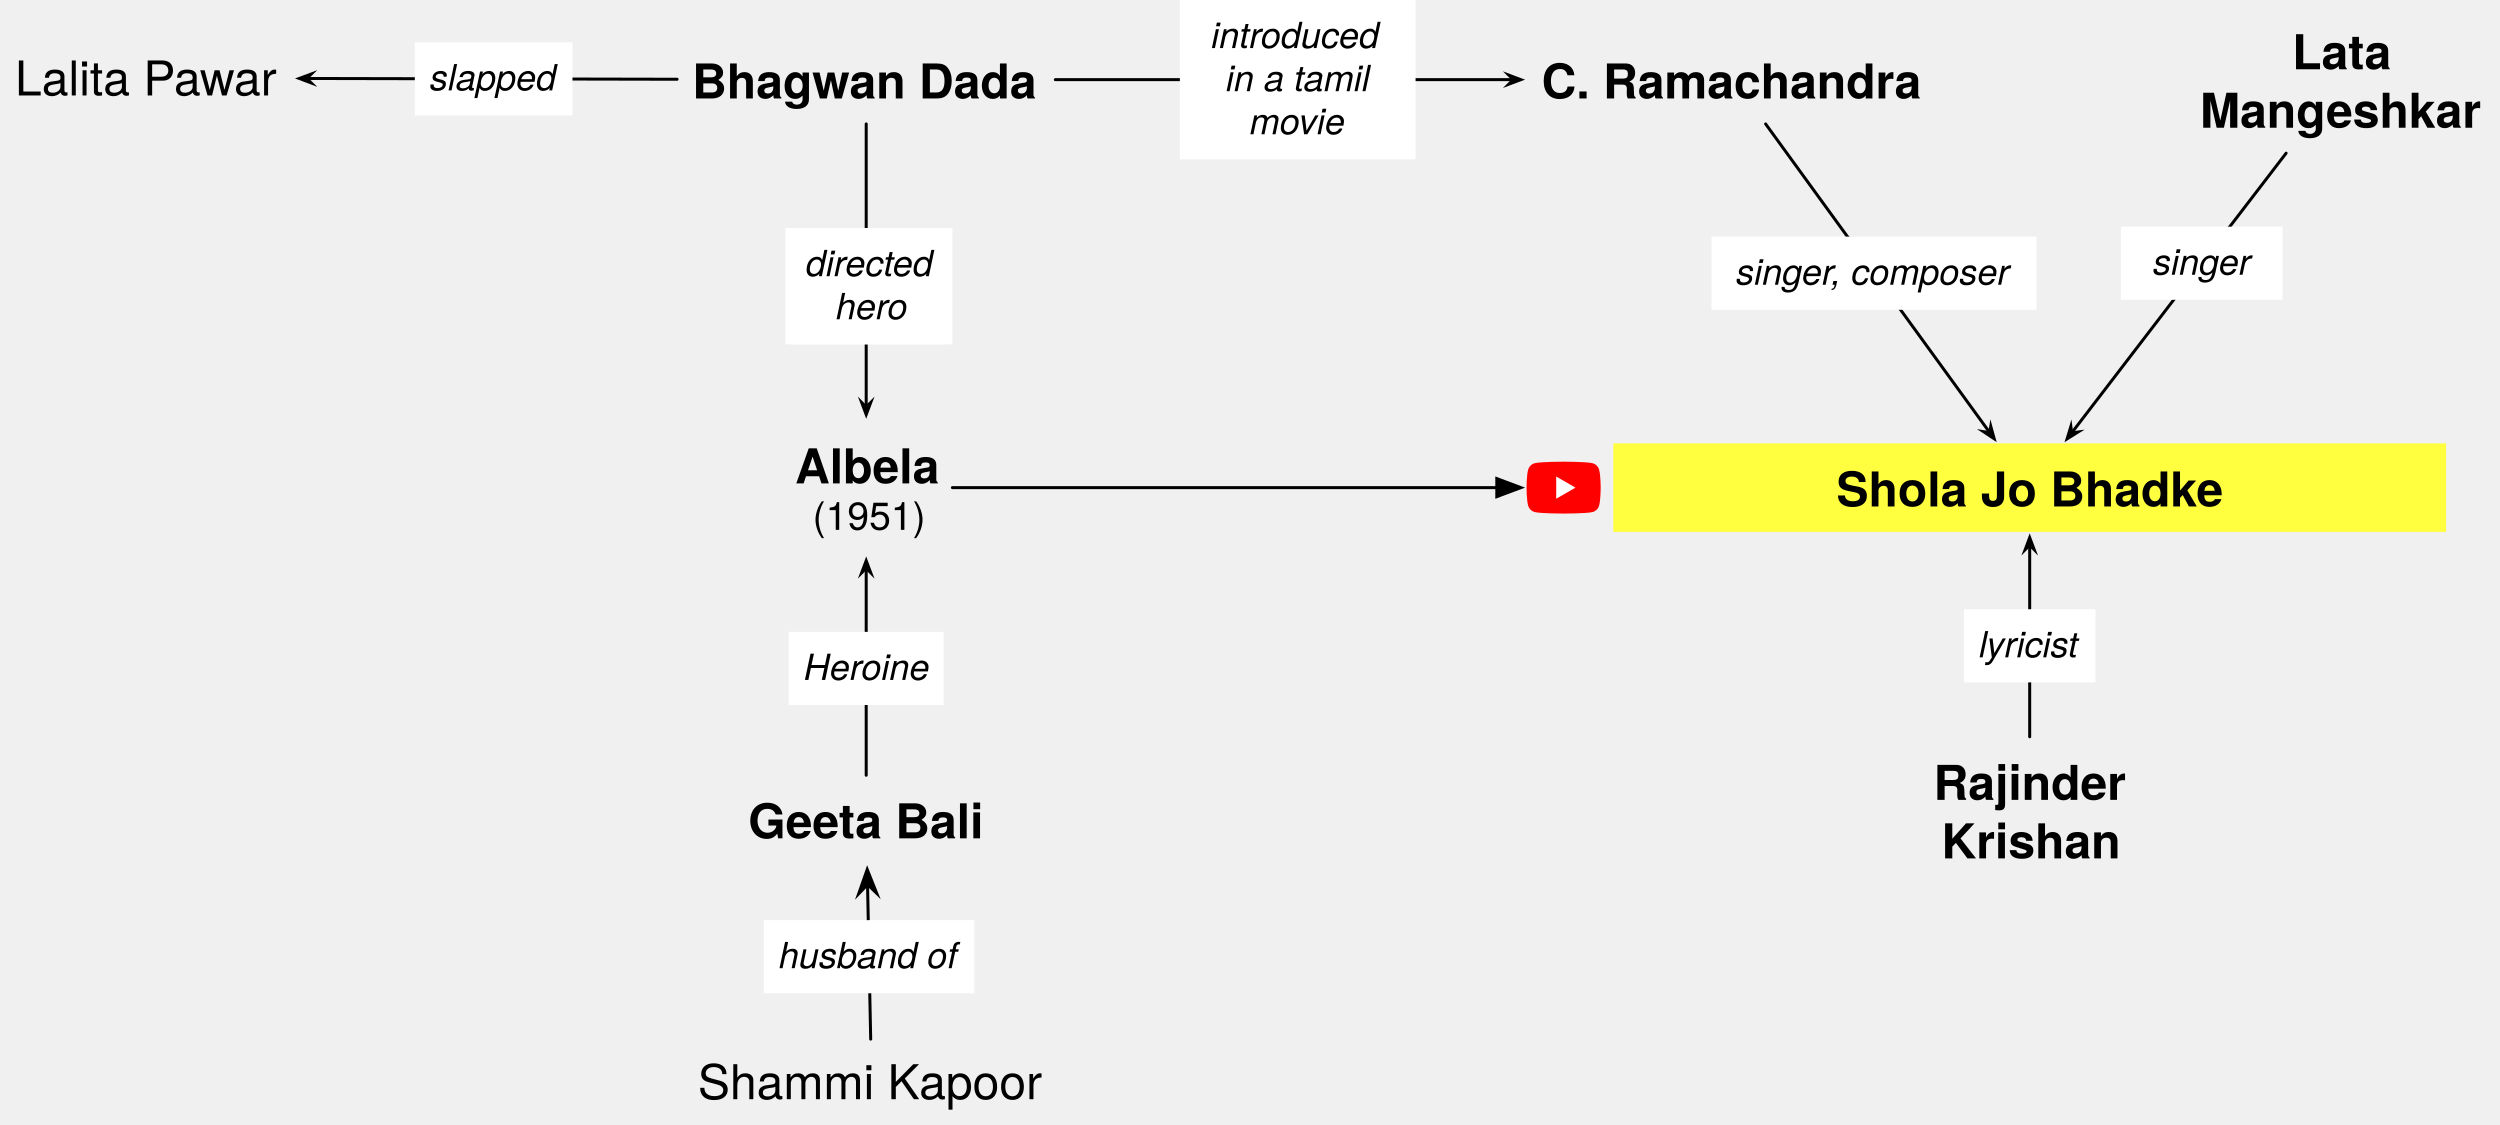
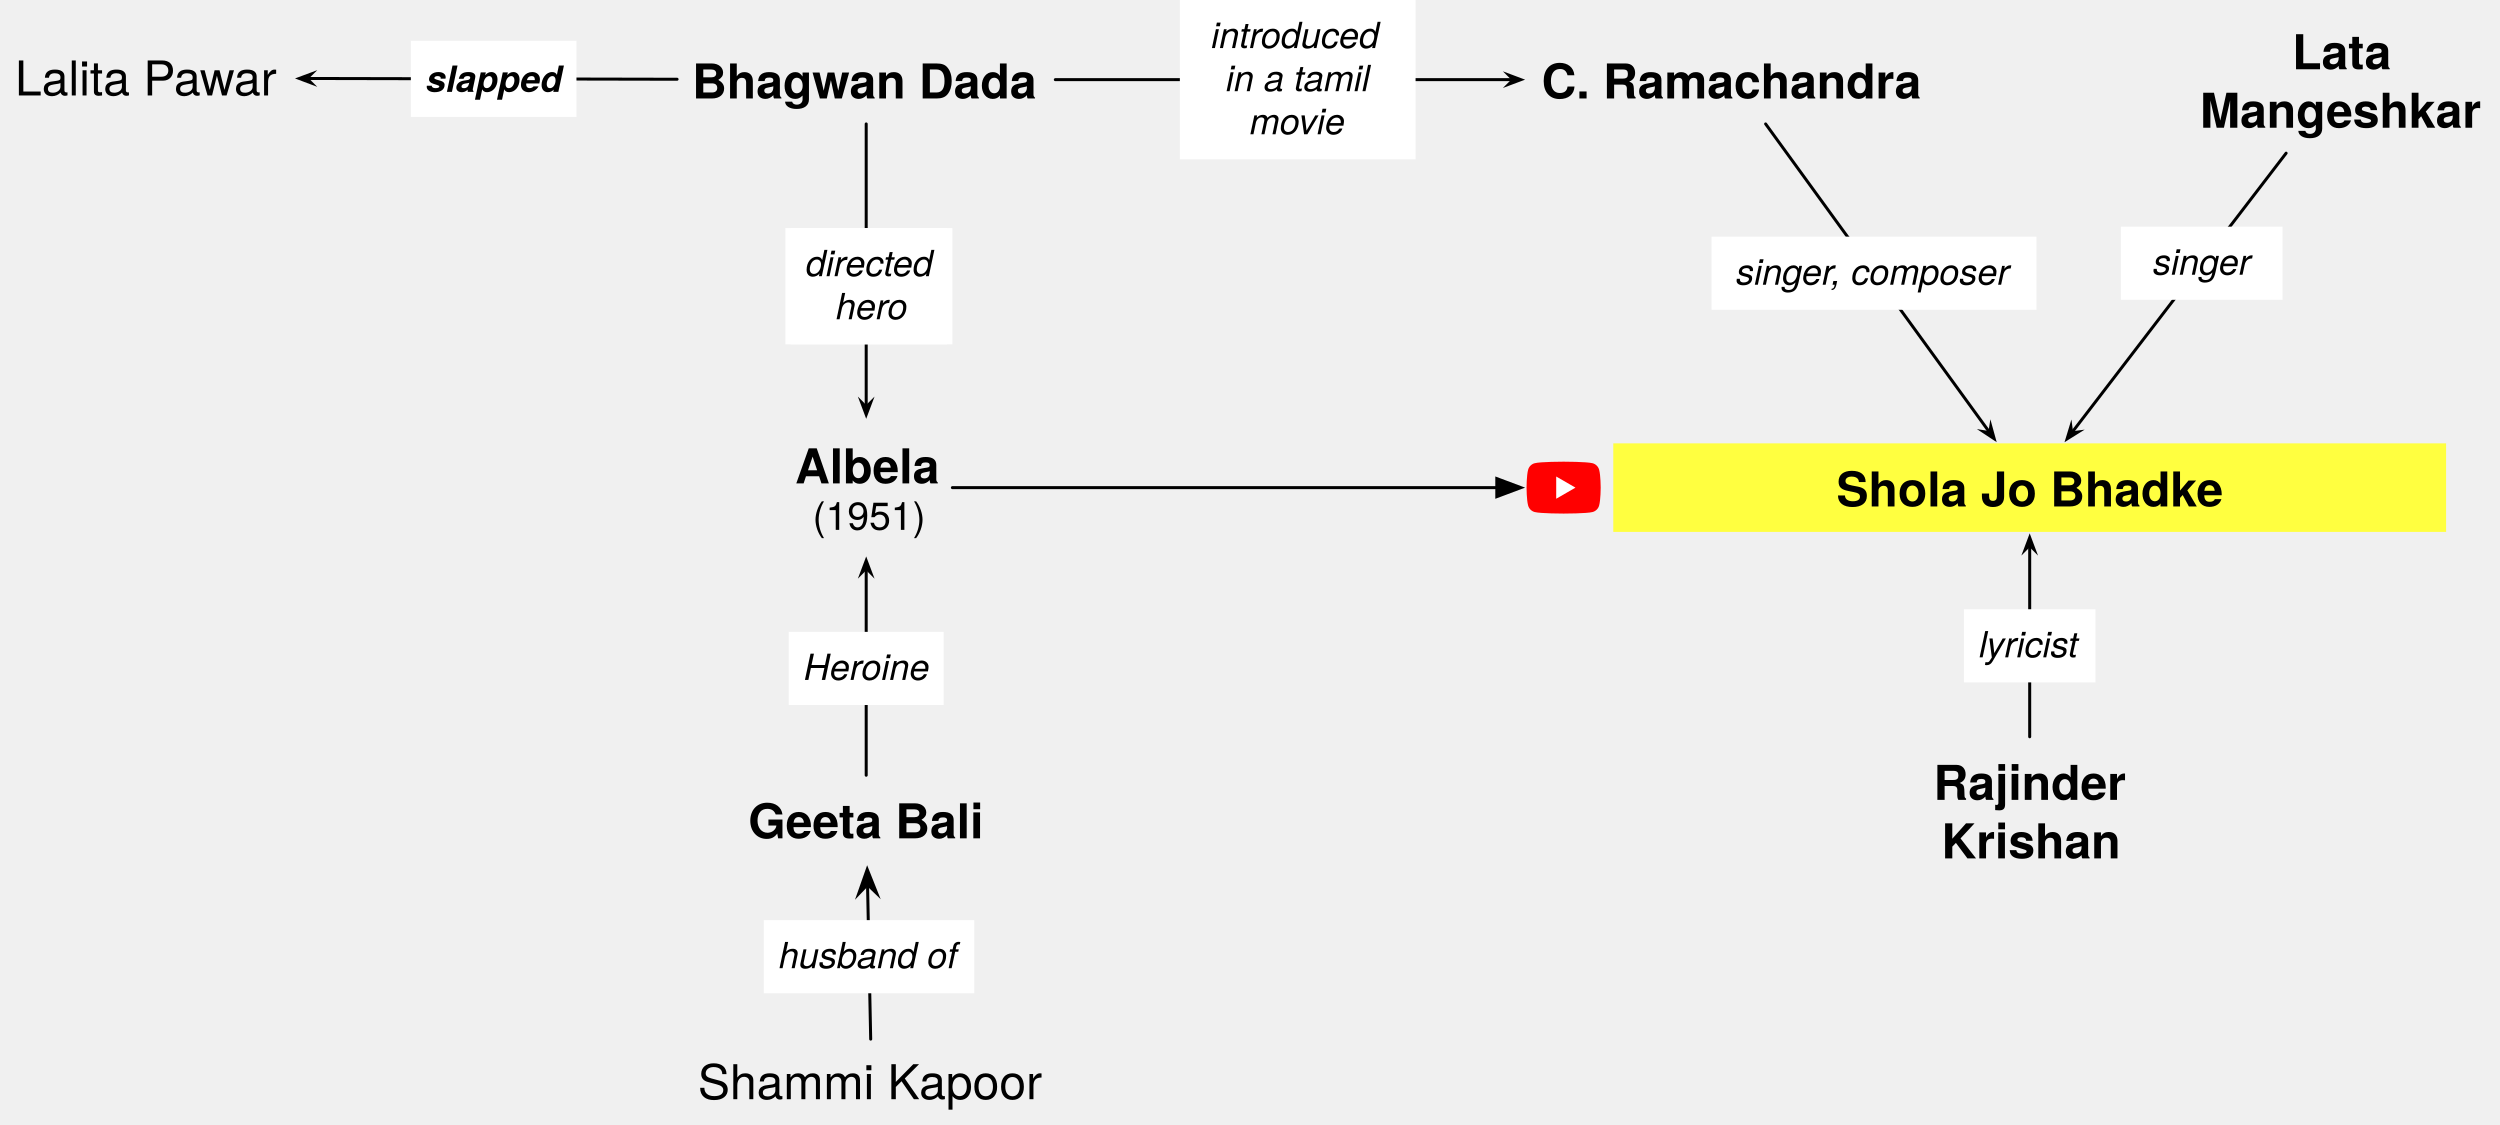
<svg xmlns="http://www.w3.org/2000/svg" xmlns:xlink="http://www.w3.org/1999/xlink" version="1.1" viewBox="110.823 11.509 831.831 374.197" width="831.831" height="374.197">
  <defs>
    <marker orient="auto" overflow="visible" markerUnits="strokeWidth" id="SharpArrow_Marker" stroke-linejoin="miter" stroke-miterlimit="10" viewBox="-3 -3 7 6" markerWidth="7" markerHeight="6" color="black">
      <g>
        <path d="M 2.5 0 L -1.5 -1.5 L 0 0 L 0 0 L -1.5 1.5 Z" fill="currentColor" stroke="currentColor" stroke-width="1" />
      </g>
    </marker>
    <marker orient="auto" overflow="visible" markerUnits="strokeWidth" id="FilledArrow_Marker" stroke-linejoin="miter" stroke-miterlimit="10" viewBox="-1 -4 10 8" markerWidth="10" markerHeight="8" color="black">
      <g>
        <path d="M 8 0 L 0 -3 L 0 3 Z" fill="currentColor" stroke="currentColor" stroke-width="1" />
      </g>
    </marker>
    <marker orient="auto" overflow="visible" markerUnits="strokeWidth" id="SharpArrow_Marker_2" stroke-linejoin="miter" stroke-miterlimit="10" viewBox="-6 -4 10 8" markerWidth="10" markerHeight="8" color="black">
      <g>
        <path d="M -5 0 L 3 3 L 0 0 L 0 0 L 3 -3 Z" fill="currentColor" stroke="currentColor" stroke-width="1" />
      </g>
    </marker>
  </defs>
  <g id="Canvas_1" fill="none" stroke-opacity="1" stroke="none" stroke-dasharray="none" fill-opacity="1">
    <g id="Canvas_1_Layer_1">
      <g id="Graphic_57">
        <a target="_blank" xlink:href="https://en.wikipedia.org/wiki/Bhagwan_Dada">
          <text transform="translate(341.1084 28.28067)" fill="black">
            <tspan font-family="Helvetica Neue" font-weight="bold" font-size="16" fill="black" x="0" y="16" xml:space="preserve">Bhagwan Dada</tspan>
          </text>
        </a>
      </g>
      <g id="Graphic_53">
        <a target="_blank" xlink:href="https://en.wikipedia.org/wiki/Albela_(1951_film)">
          <text transform="translate(375.3564 156.3449)" fill="black">
            <tspan font-family="Helvetica Neue" font-weight="bold" font-size="16" fill="black" x="29132252e-20" y="16" xml:space="preserve">Albela</tspan>
            <tspan font-family="Helvetica Neue" font-size="13" fill="black" x="5.857" y="31.464" xml:space="preserve">(1951)</tspan>
          </text>
        </a>
      </g>
      <g id="Line_44">
        <line x1="399.036" y1="52.745" x2="399.036" y2="146.945" marker-end="url(#SharpArrow_Marker)" stroke="black" stroke-linecap="round" stroke-linejoin="round" stroke-width="1" />
      </g>
      <g id="Graphic_42">
        <rect x="372.142" y="87.401" width="53.788" height="38.672" fill="white" />
        <text transform="translate(377.1424 92.40092)" fill="black">
          <tspan font-family="Helvetica Neue" font-style="italic" font-size="12" fill="black" x="2309264e-19" y="11" xml:space="preserve">directed</tspan>
          <tspan font-family="Helvetica Neue" font-style="italic" font-size="12" fill="black" x="10.002" y="25.336" xml:space="preserve">hero</tspan>
        </text>
      </g>
      <g id="Graphic_37">
        <a target="_blank" xlink:href="https://en.wikipedia.org/wiki/Geeta_Bali">
          <text transform="translate(359.7964 274.4541)" fill="black">
            <tspan font-family="Helvetica Neue" font-weight="bold" font-size="16" fill="black" x="0" y="16" xml:space="preserve">Geeta Bali</tspan>
          </text>
        </a>
      </g>
      <g id="Line_33">
        <line x1="399.036" y1="269.454" x2="399.036" y2="200.573" marker-end="url(#SharpArrow_Marker)" stroke="black" stroke-linecap="round" stroke-linejoin="round" stroke-width="1" />
      </g>
      <g id="Graphic_26">
        <a target="_blank" xlink:href="https://www.youtube.com/watch?v=xPBp45fKado">
          <rect x="647.613" y="159.027" width="277.109" height="29.464" fill="#ffff40" />
          <text transform="translate(652.6126 164.0269)" fill="black">
            <tspan font-family="Helvetica Neue" font-weight="bold" font-size="16" fill="black" x="69.251" y="16" xml:space="preserve">Shola Jo Bhadke</tspan>
          </text>
        </a>
      </g>
      <g id="Line_23">
        <line x1="427.716" y1="173.759" x2="608.858" y2="173.759" marker-end="url(#FilledArrow_Marker)" stroke="black" stroke-linecap="round" stroke-linejoin="round" stroke-width="1" />
      </g>
      <g id="Graphic_20">
        <a target="_blank" xlink:href="https://en.wikipedia.org/wiki/C._Ramchandra">
          <text transform="translate(623.7578 28.28067)" fill="black">
            <tspan font-family="Helvetica Neue" font-weight="bold" font-size="16" fill="black" x="0" y="16" xml:space="preserve">C. Ramachandra</tspan>
          </text>
        </a>
      </g>
      <g id="Line_15">
        <line x1="698.302" y1="52.745" x2="772.886" y2="155.466" marker-end="url(#SharpArrow_Marker)" stroke="black" stroke-linecap="round" stroke-linejoin="round" stroke-width="1" />
      </g>
      <g id="Graphic_12">
        <rect x="680.312" y="90.249" width="108.112" height="24.336" fill="white" />
        <text transform="translate(685.3117 95.24872)" fill="black">
          <tspan font-family="Helvetica Neue" font-style="italic" font-size="12" fill="black" x="3.168" y="11" xml:space="preserve">singer, composer</tspan>
        </text>
      </g>
      <g id="Graphic_11">
        <a target="_blank" xlink:href="https://en.wikipedia.org/wiki/Lata_Mangeshkar">
          <text transform="translate(842.8385 18.54862)" fill="black">
            <tspan font-family="Helvetica Neue" font-weight="bold" font-size="16" fill="black" x="30.664" y="16" xml:space="preserve">Lata  </tspan>
            <tspan font-family="Helvetica Neue" font-weight="bold" font-size="16" fill="black" x="0" y="35.464" xml:space="preserve">Mangeshkar</tspan>
          </text>
        </a>
      </g>
      <g id="Line_10">
        <line x1="871.489" y1="62.477" x2="800.14" y2="155.535" marker-end="url(#SharpArrow_Marker)" stroke="black" stroke-linecap="round" stroke-linejoin="round" stroke-width="1" />
      </g>
      <g id="Graphic_9">
        <rect x="816.515" y="86.932" width="53.788" height="24.336" fill="white" />
        <text transform="translate(821.5155 91.93229)" fill="black">
          <tspan font-family="Helvetica Neue" font-style="italic" font-size="12" fill="black" x="5.676" y="11" xml:space="preserve">singer</tspan>
        </text>
      </g>
      <g id="Graphic_8">
        <rect x="373.258" y="221.753" width="51.556" height="24.336" fill="white" />
        <text transform="translate(378.2584 226.7534)" fill="black">
          <tspan font-family="Helvetica Neue" font-style="italic" font-size="12" fill="black" x="24513724e-20" y="11" xml:space="preserve">Heroine</tspan>
        </text>
      </g>
      <g id="Graphic_7">
        <text transform="translate(343.0224 362.2578)" fill="black">
          <tspan font-family="Helvetica Neue" font-size="16" fill="black" x="0" y="15" xml:space="preserve">Shammi Kapoor</tspan>
        </text>
      </g>
      <g id="Line_6">
        <line x1="399.479" y1="305.817" x2="400.531" y2="357.258" marker-start="url(#SharpArrow_Marker_2)" stroke="black" stroke-linecap="round" stroke-linejoin="round" stroke-width="1" />
      </g>
      <g id="Graphic_5">
        <rect x="364.958" y="317.666" width="70.024" height="24.336" fill="white" />
        <text transform="translate(369.9583 322.6656)" fill="black">
          <tspan font-family="Helvetica Neue" font-style="italic" font-size="12" fill="black" x="6252776e-19" y="11" xml:space="preserve">husband of</tspan>
        </text>
      </g>
      <g id="Group_2">
        <g id="Graphic_4">
          <a target="_blank" xlink:href="https://www.youtube.com/watch?v=cbErQRZZNKY">
            <path d="M 642.909 167.822 C 642.625 166.76 641.79 165.925 640.729 165.641 C 638.806 165.125 631.091 165.125 631.091 165.125 C 631.091 165.125 623.377 165.125 621.454 165.641 C 620.392 165.925 619.558 166.76 619.274 167.822 C 618.758 169.745 618.758 173.759 618.758 173.759 C 618.758 173.759 618.758 177.773 619.274 179.696 C 619.558 180.758 620.392 181.593 621.454 181.877 C 623.377 182.393 631.091 182.393 631.091 182.393 C 631.091 182.393 638.806 182.393 640.729 181.877 C 641.79 181.593 642.625 180.758 642.909 179.696 C 643.425 177.773 643.425 173.759 643.425 173.759 C 643.425 173.759 643.423 169.745 642.909 167.822 Z" fill="red" />
          </a>
        </g>
        <g id="Graphic_3">
          <a target="_blank" xlink:href="https://www.youtube.com/watch?v=cbErQRZZNKY">
            <path d="M 628.622 177.459 L 635.031 173.759 L 628.622 170.06 Z" fill="white" />
          </a>
        </g>
      </g>
      <g id="Graphic_63">
        <a target="_blank" xlink:href="https://en.wikipedia.org/wiki/Rajendra_Krishan">
          <text transform="translate(751.9513 261.6548)" fill="black">
            <tspan font-family="Helvetica Neue" font-weight="bold" font-size="16" fill="black" x="2.224" y="16" xml:space="preserve">Rajinder </tspan>
            <tspan font-family="Helvetica Neue" font-weight="bold" font-size="16" fill="black" x="4.888" y="35.464" xml:space="preserve">Krishan</tspan>
          </text>
        </a>
      </g>
      <g id="Line_64">
        <line x1="786.167" y1="256.655" x2="786.167" y2="192.891" marker-end="url(#SharpArrow_Marker)" stroke="black" stroke-linecap="round" stroke-linejoin="round" stroke-width="1" />
      </g>
      <g id="Graphic_65">
        <rect x="373.928" y="87.401" width="53.788" height="38.672" fill="white" />
        <text transform="translate(378.9284 92.40092)" fill="black">
          <tspan font-family="Helvetica Neue" font-style="italic" font-size="12" fill="black" x="2309264e-19" y="11" xml:space="preserve">directed</tspan>
          <tspan font-family="Helvetica Neue" font-style="italic" font-size="12" fill="black" x="10.002" y="25.336" xml:space="preserve">hero</tspan>
        </text>
      </g>
      <g id="Graphic_66">
        <rect x="764.289" y="214.225" width="43.756" height="24.336" fill="white" />
        <text transform="translate(769.2893 219.2251)" fill="black">
          <tspan font-family="Helvetica Neue" font-style="italic" font-size="12" fill="black" x="61106675e-20" y="11" xml:space="preserve">lyricist</tspan>
        </text>
      </g>
      <g id="Line_67">
        <line x1="461.964" y1="38.013" x2="614.358" y2="38.013" marker-end="url(#SharpArrow_Marker)" stroke="black" stroke-linecap="round" stroke-linejoin="round" stroke-width="1" />
      </g>
      <g id="Graphic_69">
        <text transform="translate(115.8232 28.28067)" fill="black">
          <tspan font-family="Helvetica Neue" font-size="16" fill="black" x="14210855e-20" y="15" xml:space="preserve">Lalita Pawar</tspan>
        </text>
      </g>
      <g id="Line_70">
        <line x1="336.108" y1="37.879" x2="212.903" y2="37.618" marker-end="url(#SharpArrow_Marker)" stroke="black" stroke-linecap="round" stroke-linejoin="round" stroke-width="1" />
      </g>
      <g id="Graphic_71">
-         <rect x="248.849" y="25.582" width="52.456" height="24.336" fill="white" />
-         <text transform="translate(253.8493 30.58163)" fill="black">
-           <tspan font-family="Helvetica Neue" font-style="italic" font-size="12" fill="black" x="0" y="11" xml:space="preserve">slapped</tspan>
-         </text>
+         <a target="_blank" xlink:href="https://en.wikipedia.org/wiki/Lalita_Pawar#:~:text=actor%20Master%20Bhagwan%20was%20to%20slap%20her%20hard">
+           <rect x="247.523" y="25.076" width="55.108" height="25.348" fill="white" />
+           <text transform="translate(252.5233 30.07559)" fill="black">
+             <tspan font-family="Helvetica Neue" font-style="italic" font-weight="bold" font-size="12" fill="black" x="8881784e-20" y="12" xml:space="preserve">slapped</tspan>
+           </text>
+         </a>
      </g>
      <g id="Graphic_77">
        <rect x="503.399" y="11.509" width="78.432" height="53.008" fill="white" />
        <text transform="translate(508.3989 16.50873)" fill="black">
          <tspan font-family="Helvetica Neue" font-style="italic" font-size="12" fill="black" x="5.428" y="11" xml:space="preserve">introduced </tspan>
          <tspan font-family="Helvetica Neue" font-style="italic" font-size="12" fill="black" x="10.318" y="25.336" xml:space="preserve">in a tamil </tspan>
          <tspan font-family="Helvetica Neue" font-style="italic" font-size="12" fill="black" x="18.22" y="39.672" xml:space="preserve">movie</tspan>
        </text>
      </g>
    </g>
  </g>
</svg>
